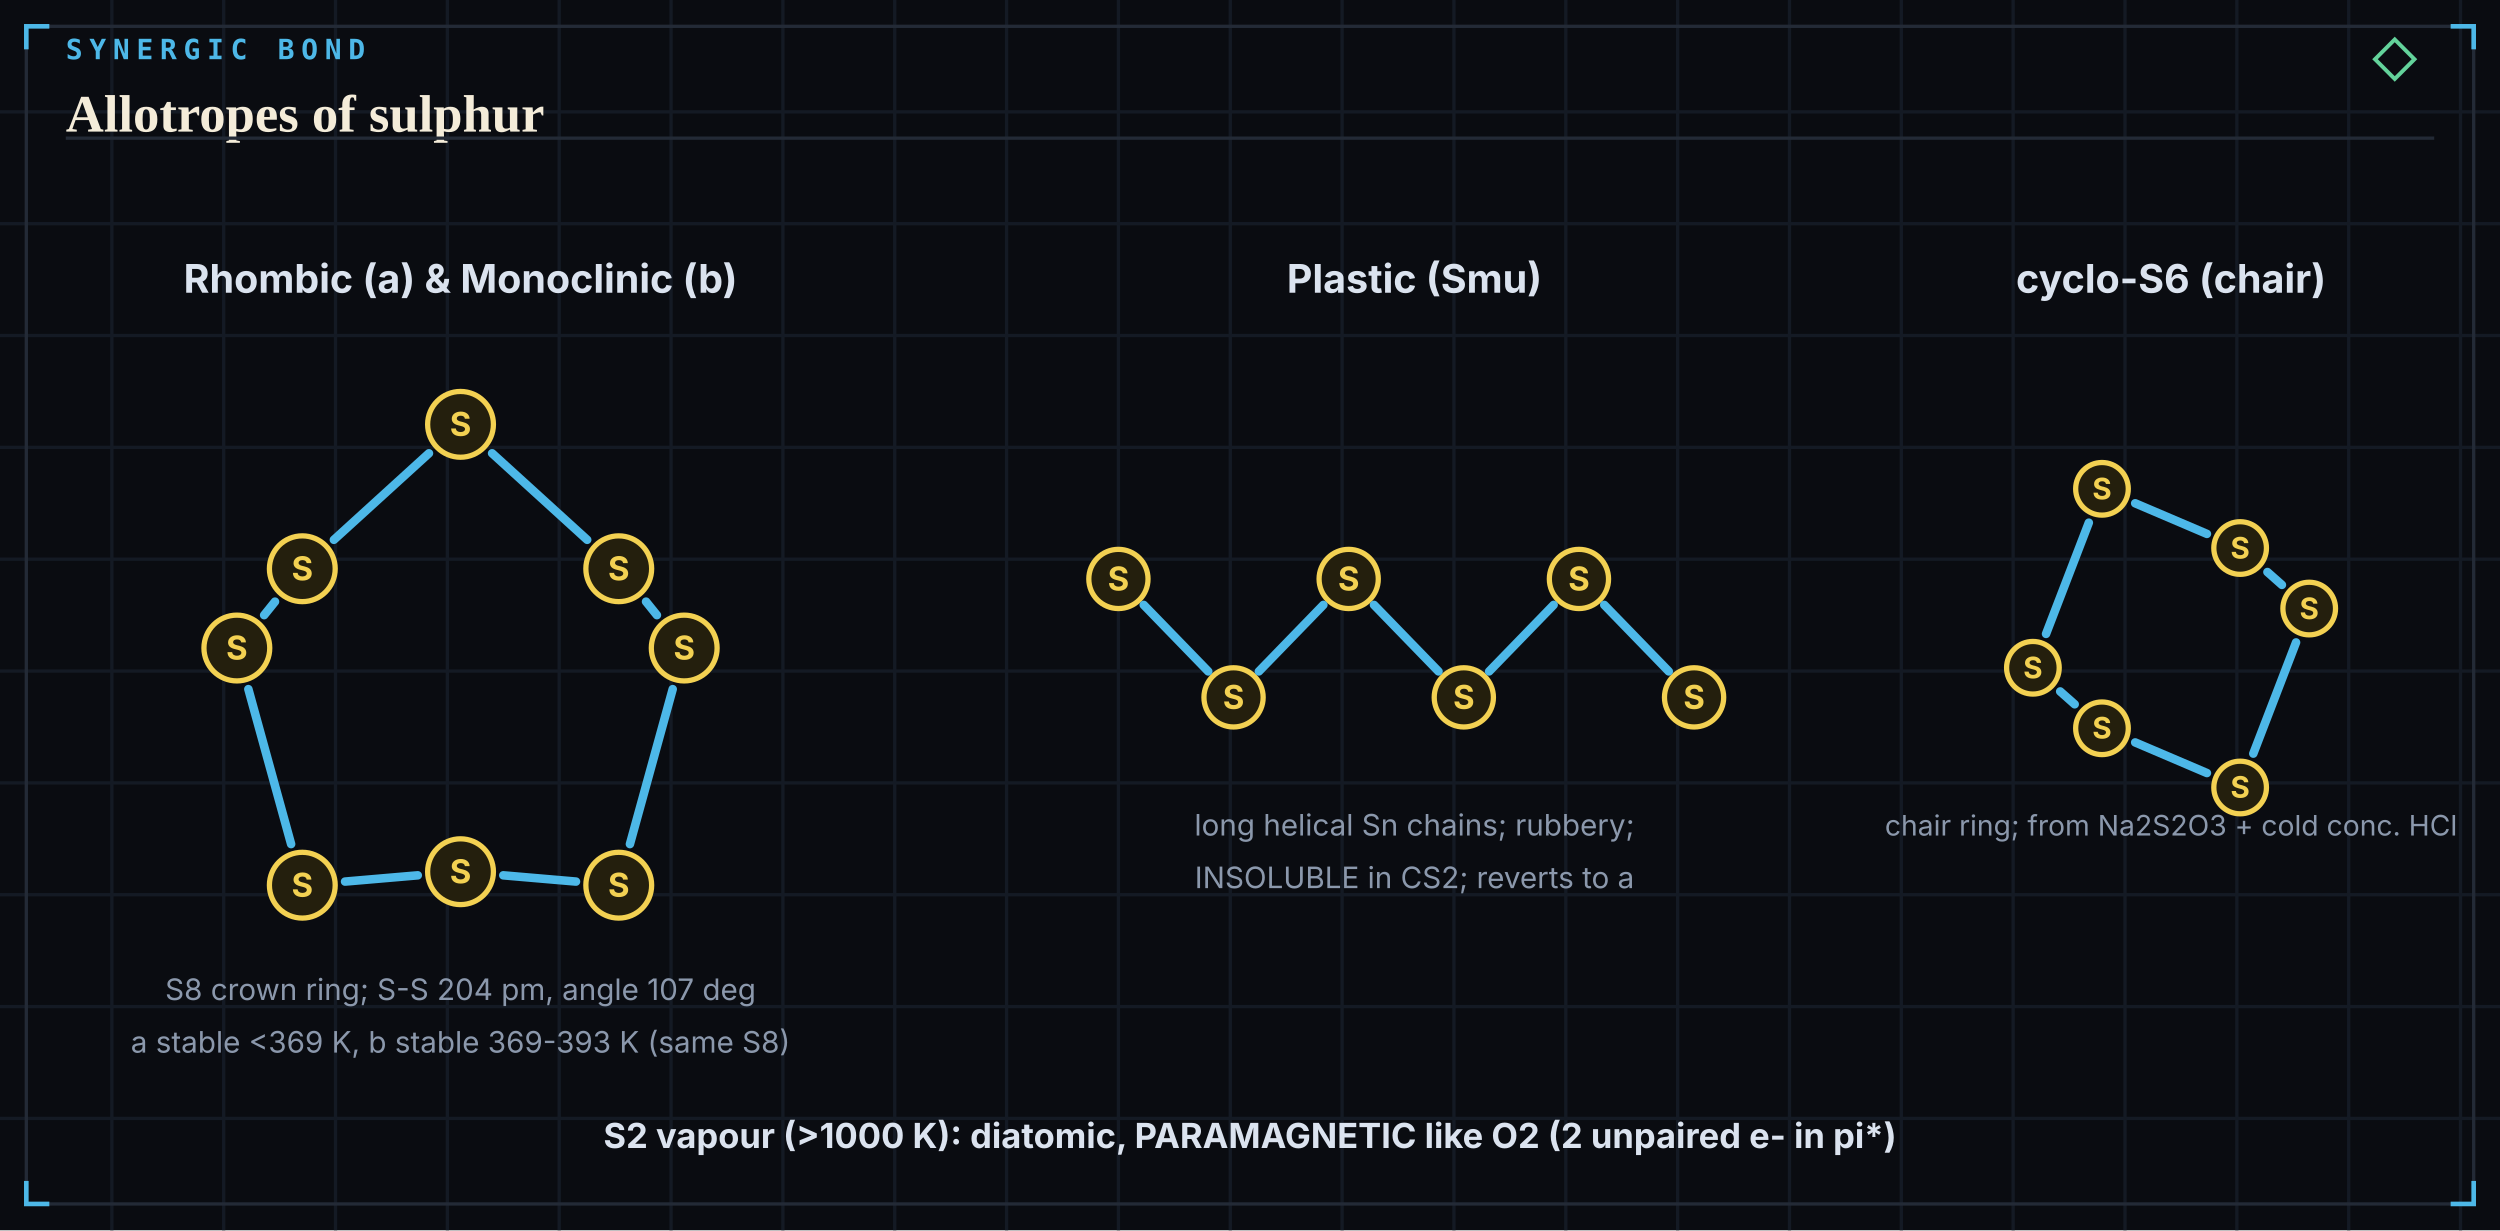
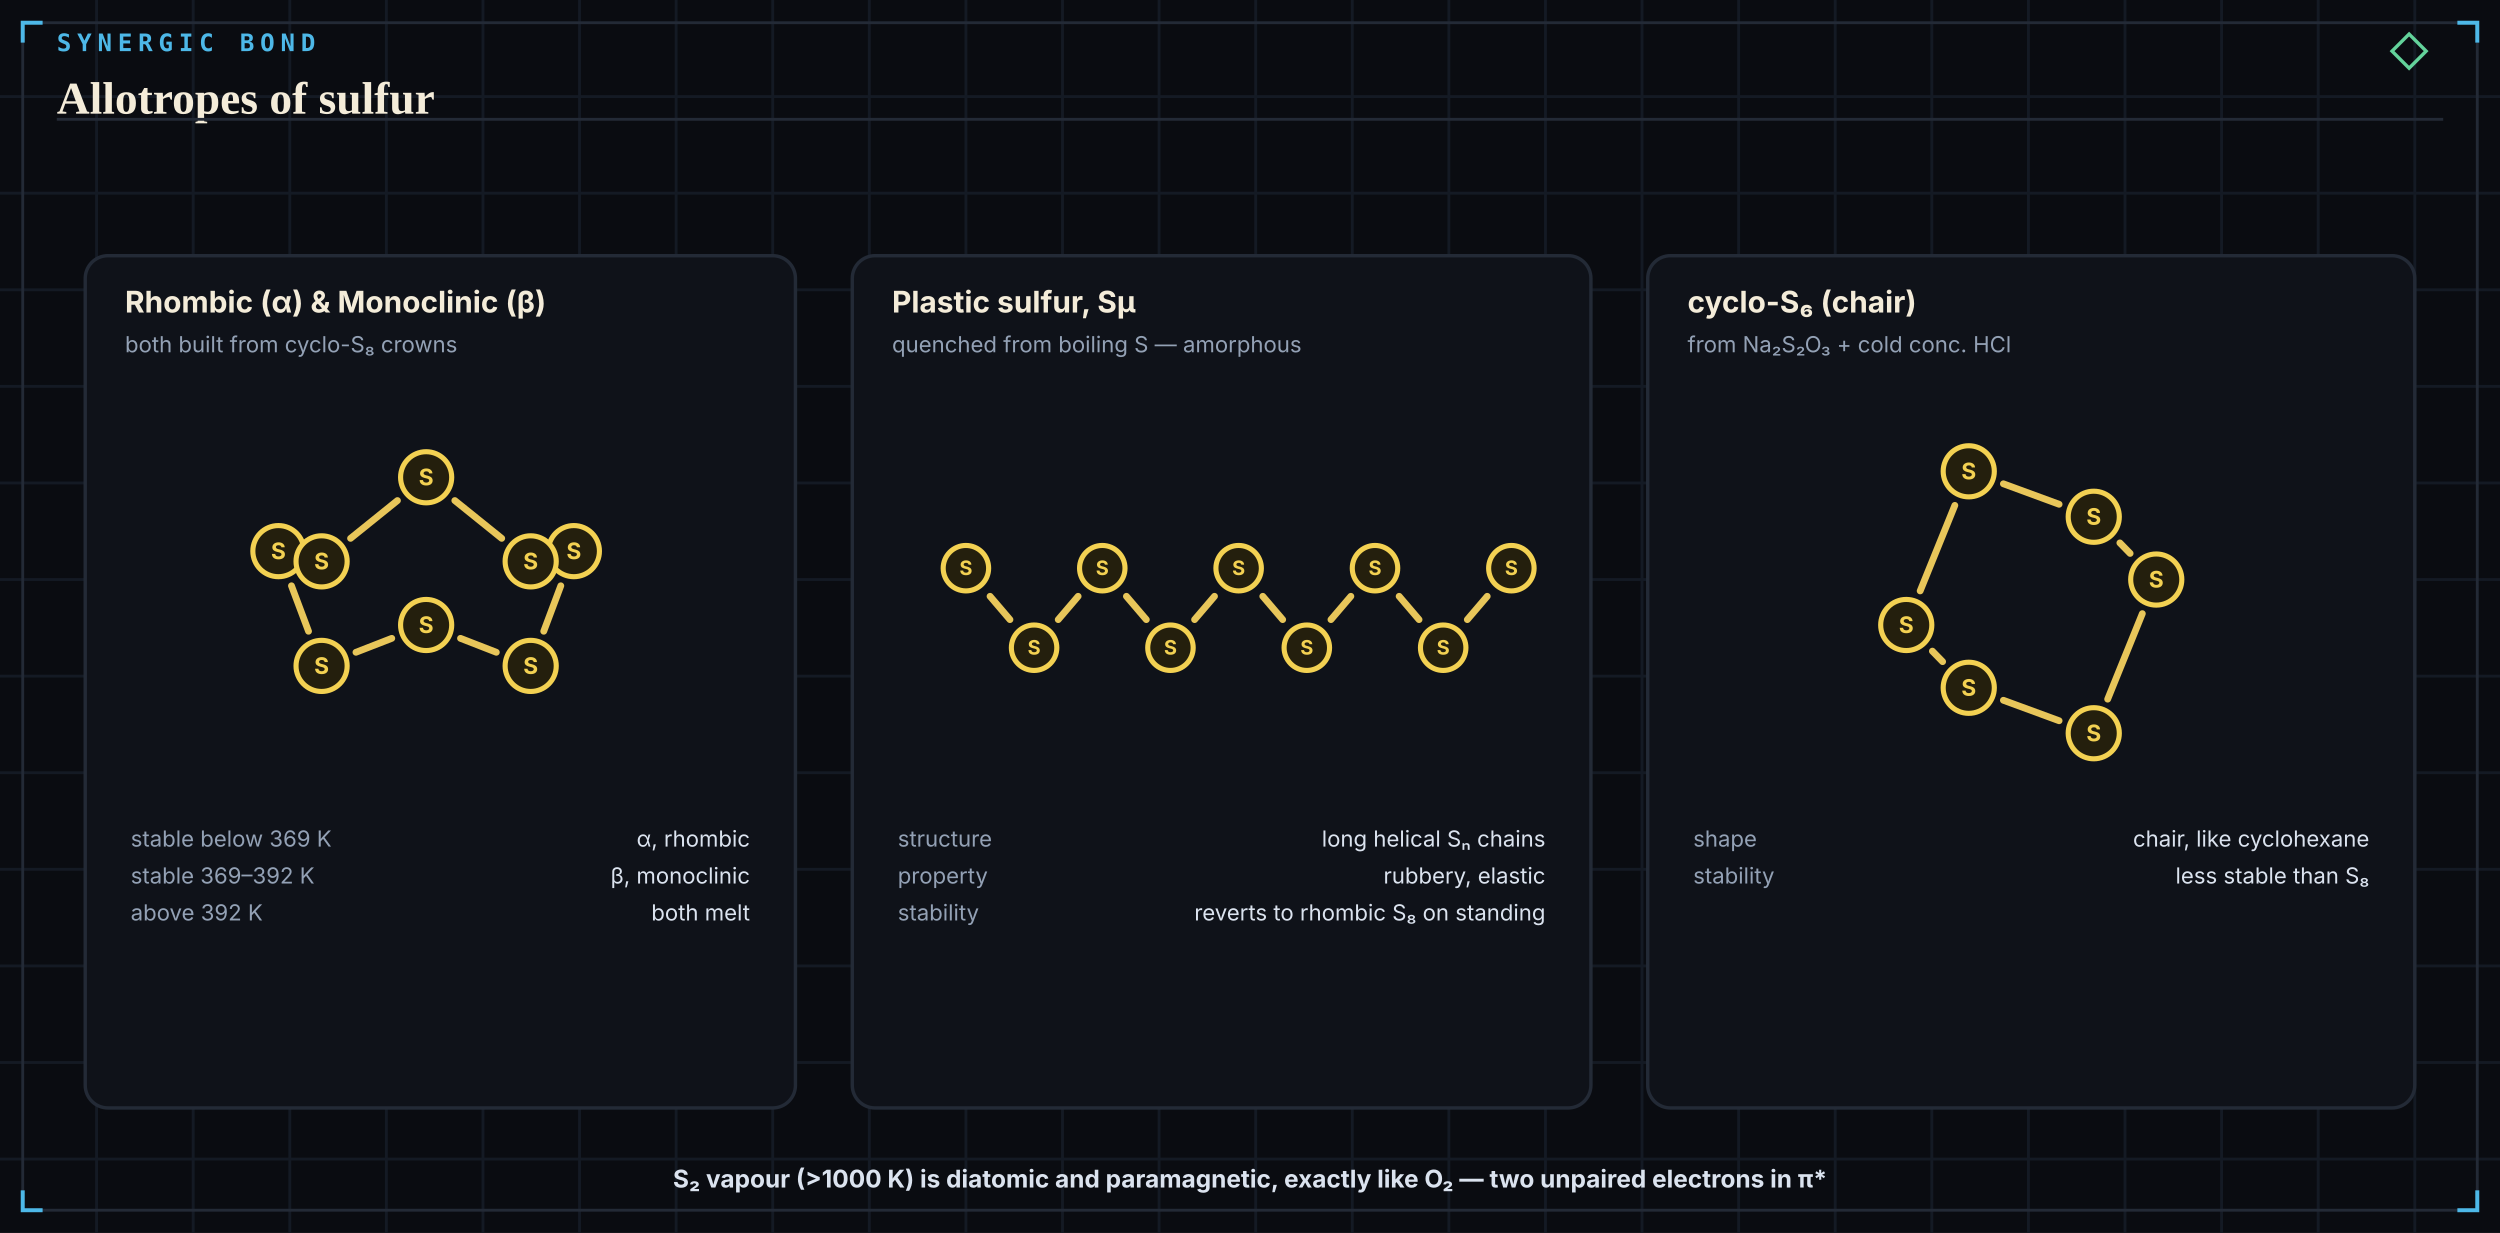
- <svg xmlns="http://www.w3.org/2000/svg" width="760" height="374" viewBox="0 0 760 374" font-family="'Inter','Helvetica Neue',Arial,'DejaVu Sans',sans-serif">
-   <rect width="760" height="374" fill="#0a0c11" />
+ <svg xmlns="http://www.w3.org/2000/svg" width="880" height="434" viewBox="0 0 880 434" font-family="'Inter','Helvetica Neue',Arial,'DejaVu Sans',sans-serif">
+   <rect width="880" height="434" fill="#0a0c11" />
  <g stroke="#141a24" stroke-width="1">
-     <line x1="34" y1="0" x2="34" y2="374" />
-     <line x1="68" y1="0" x2="68" y2="374" />
-     <line x1="102" y1="0" x2="102" y2="374" />
-     <line x1="136" y1="0" x2="136" y2="374" />
-     <line x1="170" y1="0" x2="170" y2="374" />
-     <line x1="204" y1="0" x2="204" y2="374" />
-     <line x1="238" y1="0" x2="238" y2="374" />
-     <line x1="272" y1="0" x2="272" y2="374" />
-     <line x1="306" y1="0" x2="306" y2="374" />
-     <line x1="340" y1="0" x2="340" y2="374" />
-     <line x1="374" y1="0" x2="374" y2="374" />
-     <line x1="408" y1="0" x2="408" y2="374" />
-     <line x1="442" y1="0" x2="442" y2="374" />
-     <line x1="476" y1="0" x2="476" y2="374" />
-     <line x1="510" y1="0" x2="510" y2="374" />
-     <line x1="544" y1="0" x2="544" y2="374" />
-     <line x1="578" y1="0" x2="578" y2="374" />
-     <line x1="612" y1="0" x2="612" y2="374" />
-     <line x1="646" y1="0" x2="646" y2="374" />
-     <line x1="680" y1="0" x2="680" y2="374" />
-     <line x1="714" y1="0" x2="714" y2="374" />
-     <line x1="748" y1="0" x2="748" y2="374" />
-     <line x1="0" y1="34" x2="760" y2="34" />
-     <line x1="0" y1="68" x2="760" y2="68" />
-     <line x1="0" y1="102" x2="760" y2="102" />
-     <line x1="0" y1="136" x2="760" y2="136" />
-     <line x1="0" y1="170" x2="760" y2="170" />
-     <line x1="0" y1="204" x2="760" y2="204" />
-     <line x1="0" y1="238" x2="760" y2="238" />
-     <line x1="0" y1="272" x2="760" y2="272" />
-     <line x1="0" y1="306" x2="760" y2="306" />
-     <line x1="0" y1="340" x2="760" y2="340" />
+     <line x1="34" y1="0" x2="34" y2="434" />
+     <line x1="68" y1="0" x2="68" y2="434" />
+     <line x1="102" y1="0" x2="102" y2="434" />
+     <line x1="136" y1="0" x2="136" y2="434" />
+     <line x1="170" y1="0" x2="170" y2="434" />
+     <line x1="204" y1="0" x2="204" y2="434" />
+     <line x1="238" y1="0" x2="238" y2="434" />
+     <line x1="272" y1="0" x2="272" y2="434" />
+     <line x1="306" y1="0" x2="306" y2="434" />
+     <line x1="340" y1="0" x2="340" y2="434" />
+     <line x1="374" y1="0" x2="374" y2="434" />
+     <line x1="408" y1="0" x2="408" y2="434" />
+     <line x1="442" y1="0" x2="442" y2="434" />
+     <line x1="476" y1="0" x2="476" y2="434" />
+     <line x1="510" y1="0" x2="510" y2="434" />
+     <line x1="544" y1="0" x2="544" y2="434" />
+     <line x1="578" y1="0" x2="578" y2="434" />
+     <line x1="612" y1="0" x2="612" y2="434" />
+     <line x1="646" y1="0" x2="646" y2="434" />
+     <line x1="680" y1="0" x2="680" y2="434" />
+     <line x1="714" y1="0" x2="714" y2="434" />
+     <line x1="748" y1="0" x2="748" y2="434" />
+     <line x1="782" y1="0" x2="782" y2="434" />
+     <line x1="816" y1="0" x2="816" y2="434" />
+     <line x1="850" y1="0" x2="850" y2="434" />
+     <line x1="0" y1="34" x2="880" y2="34" />
+     <line x1="0" y1="68" x2="880" y2="68" />
+     <line x1="0" y1="102" x2="880" y2="102" />
+     <line x1="0" y1="136" x2="880" y2="136" />
+     <line x1="0" y1="170" x2="880" y2="170" />
+     <line x1="0" y1="204" x2="880" y2="204" />
+     <line x1="0" y1="238" x2="880" y2="238" />
+     <line x1="0" y1="272" x2="880" y2="272" />
+     <line x1="0" y1="306" x2="880" y2="306" />
+     <line x1="0" y1="340" x2="880" y2="340" />
+     <line x1="0" y1="374" x2="880" y2="374" />
+     <line x1="0" y1="408" x2="880" y2="408" />
  </g>
-   <rect x="8" y="8" width="744" height="358" fill="none" stroke="#232a36" stroke-width="1" />
+   <rect x="8" y="8" width="864" height="418" fill="none" stroke="#232a36" stroke-width="1" />
  <path d="M 8 15 L 8 8 L 15 8" stroke="#4db8e8" stroke-width="1.4" fill="none" />
-   <path d="M 752 15 L 752 8 L 745 8" stroke="#4db8e8" stroke-width="1.4" fill="none" />
-   <path d="M 8 359 L 8 366 L 15 366" stroke="#4db8e8" stroke-width="1.4" fill="none" />
-   <path d="M 752 359 L 752 366 L 745 366" stroke="#4db8e8" stroke-width="1.4" fill="none" />
+   <path d="M 872 15 L 872 8 L 865 8" stroke="#4db8e8" stroke-width="1.4" fill="none" />
+   <path d="M 8 419 L 8 426 L 15 426" stroke="#4db8e8" stroke-width="1.4" fill="none" />
+   <path d="M 872 419 L 872 426 L 865 426" stroke="#4db8e8" stroke-width="1.4" fill="none" />
  <text x="20" y="18" font-size="8.5" font-weight="bold" fill="#4db8e8" text-anchor="start" font-family="'SF Mono','DejaVu Sans Mono',ui-monospace,Menlo,monospace" letter-spacing="0.24em">SYNERGIC BOND</text>
-   <path d="M 728 12 l 6 6 l -6 6 l -6 -6 z" fill="none" stroke="#63d39b" stroke-width="1.2" />
-   <text x="20" y="40" font-size="16" font-weight="bold" fill="#f4ecd9" text-anchor="start" font-family="'Georgia','Times New Roman',serif">Allotropes of sulphur</text>
-   <line x1="20" y1="42" x2="740" y2="42" stroke="#232a36" stroke-width="1" />
+   <path d="M 848 12 l 6 6 l -6 6 l -6 -6 z" fill="none" stroke="#63d39b" stroke-width="1.2" />
+   <text x="20" y="40" font-size="16" font-weight="bold" fill="#f4ecd9" text-anchor="start" font-family="'Georgia','Times New Roman',serif">Allotropes of sulfur</text>
+   <line x1="20" y1="42" x2="860" y2="42" stroke="#232a36" stroke-width="1" />
  <g transform="translate(0,34)">
-     <text x="140.0" y="55.0" font-size="12" font-weight="bold" fill="#dbe3ef" text-anchor="middle">Rhombic (a) &amp; Monoclinic (b)</text>
-     <line x1="149.6" y1="103.8" x2="178.5" y2="130.1" stroke="#4db8e8" stroke-width="2.6" stroke-linecap="round" />
-     <line x1="196.4" y1="148.9" x2="199.7" y2="153.0" stroke="#4db8e8" stroke-width="2.6" stroke-linecap="round" />
-     <line x1="204.5" y1="175.5" x2="191.5" y2="222.6" stroke="#4db8e8" stroke-width="2.6" stroke-linecap="round" />
-     <line x1="175.1" y1="234.0" x2="153.0" y2="232.1" stroke="#4db8e8" stroke-width="2.6" stroke-linecap="round" />
-     <line x1="127.0" y1="232.1" x2="104.9" y2="234.0" stroke="#4db8e8" stroke-width="2.6" stroke-linecap="round" />
-     <line x1="88.5" y1="222.6" x2="75.5" y2="175.5" stroke="#4db8e8" stroke-width="2.6" stroke-linecap="round" />
-     <line x1="80.3" y1="153.0" x2="83.6" y2="148.9" stroke="#4db8e8" stroke-width="2.6" stroke-linecap="round" />
-     <line x1="101.5" y1="130.1" x2="130.4" y2="103.8" stroke="#4db8e8" stroke-width="2.6" stroke-linecap="round" />
-     <circle cx="140.0" cy="95.0" r="10" fill="#241f0d" stroke="#f3d152" stroke-width="1.6" />
-     <text x="140.0" y="98.5" font-size="10" font-weight="bold" fill="#f3d152" text-anchor="middle">S</text>
-     <circle cx="188.1" cy="138.9" r="10" fill="#241f0d" stroke="#f3d152" stroke-width="1.6" />
-     <text x="188.1" y="142.4" font-size="10" font-weight="bold" fill="#f3d152" text-anchor="middle">S</text>
-     <circle cx="208.0" cy="163.0" r="10" fill="#241f0d" stroke="#f3d152" stroke-width="1.6" />
-     <text x="208.0" y="166.5" font-size="10" font-weight="bold" fill="#f3d152" text-anchor="middle">S</text>
-     <circle cx="188.1" cy="235.1" r="10" fill="#241f0d" stroke="#f3d152" stroke-width="1.6" />
-     <text x="188.1" y="238.6" font-size="10" font-weight="bold" fill="#f3d152" text-anchor="middle">S</text>
-     <circle cx="140.0" cy="231.0" r="10" fill="#241f0d" stroke="#f3d152" stroke-width="1.6" />
-     <text x="140.0" y="234.5" font-size="10" font-weight="bold" fill="#f3d152" text-anchor="middle">S</text>
-     <circle cx="91.9" cy="235.1" r="10" fill="#241f0d" stroke="#f3d152" stroke-width="1.6" />
-     <text x="91.9" y="238.6" font-size="10" font-weight="bold" fill="#f3d152" text-anchor="middle">S</text>
-     <circle cx="72.0" cy="163.0" r="10" fill="#241f0d" stroke="#f3d152" stroke-width="1.6" />
-     <text x="72.0" y="166.5" font-size="10" font-weight="bold" fill="#f3d152" text-anchor="middle">S</text>
-     <circle cx="91.9" cy="138.9" r="10" fill="#241f0d" stroke="#f3d152" stroke-width="1.6" />
-     <text x="91.9" y="142.4" font-size="10" font-weight="bold" fill="#f3d152" text-anchor="middle">S</text>
-     <text x="140.0" y="270.0" font-size="9" font-weight="normal" fill="#8b98ac" text-anchor="middle">S8 crown ring;  S-S 204 pm, angle 107 deg</text>
-     <text x="140.0" y="286.0" font-size="9" font-weight="normal" fill="#8b98ac" text-anchor="middle">a stable &lt;369 K, b stable 369-393 K (same S8)</text>
-     <text x="430.0" y="55.0" font-size="12" font-weight="bold" fill="#dbe3ef" text-anchor="middle">Plastic (Smu)</text>
-     <circle cx="340.0" cy="142.0" r="9" fill="#241f0d" stroke="#f3d152" stroke-width="1.6" />
-     <text x="340.0" y="145.5" font-size="10" font-weight="bold" fill="#f3d152" text-anchor="middle">S</text>
-     <circle cx="375.0" cy="178.0" r="9" fill="#241f0d" stroke="#f3d152" stroke-width="1.6" />
-     <text x="375.0" y="181.5" font-size="10" font-weight="bold" fill="#f3d152" text-anchor="middle">S</text>
-     <line x1="347.7" y1="149.9" x2="367.3" y2="170.1" stroke="#4db8e8" stroke-width="2.6" stroke-linecap="round" />
-     <circle cx="410.0" cy="142.0" r="9" fill="#241f0d" stroke="#f3d152" stroke-width="1.6" />
-     <text x="410.0" y="145.5" font-size="10" font-weight="bold" fill="#f3d152" text-anchor="middle">S</text>
-     <line x1="382.7" y1="170.1" x2="402.3" y2="149.9" stroke="#4db8e8" stroke-width="2.6" stroke-linecap="round" />
-     <circle cx="445.0" cy="178.0" r="9" fill="#241f0d" stroke="#f3d152" stroke-width="1.6" />
-     <text x="445.0" y="181.5" font-size="10" font-weight="bold" fill="#f3d152" text-anchor="middle">S</text>
-     <line x1="417.7" y1="149.9" x2="437.3" y2="170.1" stroke="#4db8e8" stroke-width="2.6" stroke-linecap="round" />
-     <circle cx="480.0" cy="142.0" r="9" fill="#241f0d" stroke="#f3d152" stroke-width="1.6" />
-     <text x="480.0" y="145.5" font-size="10" font-weight="bold" fill="#f3d152" text-anchor="middle">S</text>
-     <line x1="452.7" y1="170.1" x2="472.3" y2="149.9" stroke="#4db8e8" stroke-width="2.6" stroke-linecap="round" />
-     <circle cx="515.0" cy="178.0" r="9" fill="#241f0d" stroke="#f3d152" stroke-width="1.6" />
-     <text x="515.0" y="181.5" font-size="10" font-weight="bold" fill="#f3d152" text-anchor="middle">S</text>
-     <line x1="487.7" y1="149.9" x2="507.3" y2="170.1" stroke="#4db8e8" stroke-width="2.6" stroke-linecap="round" />
-     <text x="430.0" y="220.0" font-size="9" font-weight="normal" fill="#8b98ac" text-anchor="middle">long helical Sn chains; rubbery;</text>
-     <text x="430.0" y="236.0" font-size="9" font-weight="normal" fill="#8b98ac" text-anchor="middle">INSOLUBLE in CS2; reverts to a</text>
-     <text x="660.0" y="55.0" font-size="12" font-weight="bold" fill="#dbe3ef" text-anchor="middle">cyclo-S6 (chair)</text>
-     <line x1="698.0" y1="161.3" x2="685.0" y2="195.1" stroke="#4db8e8" stroke-width="2.6" stroke-linecap="round" />
-     <line x1="670.9" y1="201.0" x2="649.1" y2="191.7" stroke="#4db8e8" stroke-width="2.6" stroke-linecap="round" />
-     <line x1="630.7" y1="180.1" x2="626.3" y2="176.2" stroke="#4db8e8" stroke-width="2.6" stroke-linecap="round" />
-     <line x1="622.0" y1="158.7" x2="635.0" y2="124.9" stroke="#4db8e8" stroke-width="2.6" stroke-linecap="round" />
-     <line x1="649.1" y1="119.0" x2="670.9" y2="128.3" stroke="#4db8e8" stroke-width="2.6" stroke-linecap="round" />
-     <line x1="689.3" y1="139.9" x2="693.7" y2="143.8" stroke="#4db8e8" stroke-width="2.6" stroke-linecap="round" />
-     <circle cx="702.0" cy="151.0" r="8" fill="#241f0d" stroke="#f3d152" stroke-width="1.6" />
-     <text x="702.0" y="154.2" font-size="9" font-weight="bold" fill="#f3d152" text-anchor="middle">S</text>
-     <circle cx="681.0" cy="205.4" r="8" fill="#241f0d" stroke="#f3d152" stroke-width="1.6" />
-     <text x="681.0" y="208.5" font-size="9" font-weight="bold" fill="#f3d152" text-anchor="middle">S</text>
-     <circle cx="639.0" cy="187.4" r="8" fill="#241f0d" stroke="#f3d152" stroke-width="1.6" />
-     <text x="639.0" y="190.5" font-size="9" font-weight="bold" fill="#f3d152" text-anchor="middle">S</text>
-     <circle cx="618.0" cy="169.0" r="8" fill="#241f0d" stroke="#f3d152" stroke-width="1.6" />
-     <text x="618.0" y="172.2" font-size="9" font-weight="bold" fill="#f3d152" text-anchor="middle">S</text>
-     <circle cx="639.0" cy="114.6" r="8" fill="#241f0d" stroke="#f3d152" stroke-width="1.6" />
-     <text x="639.0" y="117.8" font-size="9" font-weight="bold" fill="#f3d152" text-anchor="middle">S</text>
-     <circle cx="681.0" cy="132.6" r="8" fill="#241f0d" stroke="#f3d152" stroke-width="1.6" />
-     <text x="681.0" y="135.8" font-size="9" font-weight="bold" fill="#f3d152" text-anchor="middle">S</text>
-     <text x="660.0" y="220.0" font-size="8.6" font-weight="normal" fill="#8b98ac" text-anchor="middle">chair ring; from Na2S2O3 + cold conc. HCl</text>
-     <text x="380.0" y="315.0" font-size="10.5" font-weight="bold" fill="#dbe3ef" text-anchor="middle">S2 vapour (&gt;1000 K):  diatomic, PARAMAGNETIC like O2  (2 unpaired e- in pi*)</text>
+     <rect x="30" y="56" width="250" height="300" rx="8" fill="#0f1219" stroke="#232a36" stroke-width="1.2" />
+     <text x="44" y="76" font-size="10.5" font-weight="bold" fill="#f4ecd9">Rhombic (α) &amp; Monoclinic (β)</text>
+     <text x="44" y="90" font-size="7.8" fill="#93a1b5">both built from cyclo-S₈ crowns</text>
+     <line x1="197.4" y1="172.2" x2="191.4" y2="188.2" stroke="#e8c65a" stroke-width="2.4" stroke-linecap="round" />
+     <line x1="174.7" y1="195.6" x2="162.1" y2="190.7" stroke="#e8c65a" stroke-width="2.4" stroke-linecap="round" />
+     <line x1="137.9" y1="190.7" x2="125.3" y2="195.6" stroke="#e8c65a" stroke-width="2.4" stroke-linecap="round" />
+     <line x1="108.6" y1="188.2" x2="102.6" y2="172.2" stroke="#e8c65a" stroke-width="2.4" stroke-linecap="round" />
+     <line x1="110.6" y1="163.0" x2="100.6" y2="160.6" stroke="#e8c65a" stroke-width="2.4" stroke-linecap="round" />
+     <line x1="123.4" y1="155.5" x2="139.9" y2="142.2" stroke="#e8c65a" stroke-width="2.4" stroke-linecap="round" />
+     <line x1="160.1" y1="142.2" x2="176.6" y2="155.5" stroke="#e8c65a" stroke-width="2.4" stroke-linecap="round" />
+     <line x1="199.4" y1="160.6" x2="189.4" y2="163.0" stroke="#e8c65a" stroke-width="2.4" stroke-linecap="round" />
+     <circle cx="202.0" cy="160.0" r="9" fill="#241f0d" stroke="#f3d152" stroke-width="1.8" />
+     <text x="202.0" y="162.8" font-size="8" font-weight="bold" fill="#f3d152" text-anchor="middle">S</text>
+     <circle cx="186.8" cy="200.4" r="9" fill="#241f0d" stroke="#f3d152" stroke-width="1.8" />
+     <text x="186.8" y="203.2" font-size="8" font-weight="bold" fill="#f3d152" text-anchor="middle">S</text>
+     <circle cx="150.0" cy="186.0" r="9" fill="#241f0d" stroke="#f3d152" stroke-width="1.8" />
+     <text x="150.0" y="188.8" font-size="8" font-weight="bold" fill="#f3d152" text-anchor="middle">S</text>
+     <circle cx="113.2" cy="200.4" r="9" fill="#241f0d" stroke="#f3d152" stroke-width="1.8" />
+     <text x="113.2" y="203.2" font-size="8" font-weight="bold" fill="#f3d152" text-anchor="middle">S</text>
+     <circle cx="98.0" cy="160.0" r="9" fill="#241f0d" stroke="#f3d152" stroke-width="1.8" />
+     <text x="98.0" y="162.8" font-size="8" font-weight="bold" fill="#f3d152" text-anchor="middle">S</text>
+     <circle cx="113.2" cy="163.6" r="9" fill="#241f0d" stroke="#f3d152" stroke-width="1.8" />
+     <text x="113.2" y="166.4" font-size="8" font-weight="bold" fill="#f3d152" text-anchor="middle">S</text>
+     <circle cx="150.0" cy="134.0" r="9" fill="#241f0d" stroke="#f3d152" stroke-width="1.8" />
+     <text x="150.0" y="136.8" font-size="8" font-weight="bold" fill="#f3d152" text-anchor="middle">S</text>
+     <circle cx="186.8" cy="163.6" r="9" fill="#241f0d" stroke="#f3d152" stroke-width="1.8" />
+     <text x="186.8" y="166.4" font-size="8" font-weight="bold" fill="#f3d152" text-anchor="middle">S</text>
+     <text x="46" y="264" font-size="7.8" fill="#93a1b5">stable below 369 K</text>
+     <text x="264" y="264" font-size="7.8" fill="#dbe3ef" text-anchor="end">α, rhombic</text>
+     <text x="46" y="277" font-size="7.8" fill="#93a1b5">stable 369–392 K</text>
+     <text x="264" y="277" font-size="7.8" fill="#dbe3ef" text-anchor="end">β, monoclinic</text>
+     <text x="46" y="290" font-size="7.8" fill="#93a1b5">above 392 K</text>
+     <text x="264" y="290" font-size="7.8" fill="#dbe3ef" text-anchor="end">both melt</text>
+     <rect x="300" y="56" width="260" height="300" rx="8" fill="#0f1219" stroke="#232a36" stroke-width="1.2" />
+     <text x="314" y="76" font-size="10.5" font-weight="bold" fill="#f4ecd9">Plastic sulfur, Sμ</text>
+     <text x="314" y="90" font-size="7.8" fill="#93a1b5">quenched from boiling S — amorphous</text>
+     <line x1="348.5" y1="175.9" x2="355.5" y2="184.1" stroke="#e8c65a" stroke-width="2.4" stroke-linecap="round" />
+     <line x1="372.5" y1="184.1" x2="379.5" y2="175.9" stroke="#e8c65a" stroke-width="2.4" stroke-linecap="round" />
+     <line x1="396.5" y1="175.9" x2="403.5" y2="184.1" stroke="#e8c65a" stroke-width="2.4" stroke-linecap="round" />
+     <line x1="420.5" y1="184.1" x2="427.5" y2="175.9" stroke="#e8c65a" stroke-width="2.4" stroke-linecap="round" />
+     <line x1="444.5" y1="175.9" x2="451.5" y2="184.1" stroke="#e8c65a" stroke-width="2.4" stroke-linecap="round" />
+     <line x1="468.5" y1="184.1" x2="475.5" y2="175.9" stroke="#e8c65a" stroke-width="2.4" stroke-linecap="round" />
+     <line x1="492.5" y1="175.9" x2="499.5" y2="184.1" stroke="#e8c65a" stroke-width="2.4" stroke-linecap="round" />
+     <line x1="516.5" y1="184.1" x2="523.5" y2="175.9" stroke="#e8c65a" stroke-width="2.4" stroke-linecap="round" />
+     <circle cx="340.0" cy="166.0" r="8" fill="#241f0d" stroke="#f3d152" stroke-width="1.8" />
+     <text x="340.0" y="168.4" font-size="7" font-weight="bold" fill="#f3d152" text-anchor="middle">S</text>
+     <circle cx="364.0" cy="194.0" r="8" fill="#241f0d" stroke="#f3d152" stroke-width="1.8" />
+     <text x="364.0" y="196.4" font-size="7" font-weight="bold" fill="#f3d152" text-anchor="middle">S</text>
+     <circle cx="388.0" cy="166.0" r="8" fill="#241f0d" stroke="#f3d152" stroke-width="1.8" />
+     <text x="388.0" y="168.4" font-size="7" font-weight="bold" fill="#f3d152" text-anchor="middle">S</text>
+     <circle cx="412.0" cy="194.0" r="8" fill="#241f0d" stroke="#f3d152" stroke-width="1.8" />
+     <text x="412.0" y="196.4" font-size="7" font-weight="bold" fill="#f3d152" text-anchor="middle">S</text>
+     <circle cx="436.0" cy="166.0" r="8" fill="#241f0d" stroke="#f3d152" stroke-width="1.8" />
+     <text x="436.0" y="168.4" font-size="7" font-weight="bold" fill="#f3d152" text-anchor="middle">S</text>
+     <circle cx="460.0" cy="194.0" r="8" fill="#241f0d" stroke="#f3d152" stroke-width="1.8" />
+     <text x="460.0" y="196.4" font-size="7" font-weight="bold" fill="#f3d152" text-anchor="middle">S</text>
+     <circle cx="484.0" cy="166.0" r="8" fill="#241f0d" stroke="#f3d152" stroke-width="1.8" />
+     <text x="484.0" y="168.4" font-size="7" font-weight="bold" fill="#f3d152" text-anchor="middle">S</text>
+     <circle cx="508.0" cy="194.0" r="8" fill="#241f0d" stroke="#f3d152" stroke-width="1.8" />
+     <text x="508.0" y="196.4" font-size="7" font-weight="bold" fill="#f3d152" text-anchor="middle">S</text>
+     <circle cx="532.0" cy="166.0" r="8" fill="#241f0d" stroke="#f3d152" stroke-width="1.8" />
+     <text x="532.0" y="168.4" font-size="7" font-weight="bold" fill="#f3d152" text-anchor="middle">S</text>
+     <text x="316" y="264" font-size="7.8" fill="#93a1b5">structure</text>
+     <text x="544" y="264" font-size="7.8" fill="#dbe3ef" text-anchor="end">long helical Sₙ chains</text>
+     <text x="316" y="277" font-size="7.8" fill="#93a1b5">property</text>
+     <text x="544" y="277" font-size="7.8" fill="#dbe3ef" text-anchor="end">rubbery, elastic</text>
+     <text x="316" y="290" font-size="7.8" fill="#93a1b5">stability</text>
+     <text x="544" y="290" font-size="7.8" fill="#dbe3ef" text-anchor="end">reverts to rhombic S₈ on standing</text>
+     <rect x="580" y="56" width="270" height="300" rx="8" fill="#0f1219" stroke="#232a36" stroke-width="1.2" />
+     <text x="594" y="76" font-size="10.5" font-weight="bold" fill="#f4ecd9">cyclo-S₆ (chair)</text>
+     <text x="594" y="90" font-size="7.8" fill="#93a1b5">from Na₂S₂O₃ + cold conc. HCl</text>
+     <line x1="754.1" y1="182.0" x2="741.9" y2="212.1" stroke="#e8c65a" stroke-width="2.4" stroke-linecap="round" />
+     <line x1="724.8" y1="219.7" x2="705.2" y2="212.5" stroke="#e8c65a" stroke-width="2.4" stroke-linecap="round" />
+     <line x1="683.8" y1="198.9" x2="680.2" y2="195.2" stroke="#e8c65a" stroke-width="2.4" stroke-linecap="round" />
+     <line x1="675.9" y1="174.0" x2="688.1" y2="143.9" stroke="#e8c65a" stroke-width="2.4" stroke-linecap="round" />
+     <line x1="705.2" y1="136.3" x2="724.8" y2="143.5" stroke="#e8c65a" stroke-width="2.4" stroke-linecap="round" />
+     <line x1="746.2" y1="157.1" x2="749.8" y2="160.8" stroke="#e8c65a" stroke-width="2.4" stroke-linecap="round" />
+     <circle cx="759.0" cy="170.0" r="9" fill="#241f0d" stroke="#f3d152" stroke-width="1.8" />
+     <text x="759.0" y="172.8" font-size="8" font-weight="bold" fill="#f3d152" text-anchor="middle">S</text>
+     <circle cx="737.0" cy="224.1" r="9" fill="#241f0d" stroke="#f3d152" stroke-width="1.8" />
+     <text x="737.0" y="226.9" font-size="8" font-weight="bold" fill="#f3d152" text-anchor="middle">S</text>
+     <circle cx="693.0" cy="208.1" r="9" fill="#241f0d" stroke="#f3d152" stroke-width="1.8" />
+     <text x="693.0" y="210.9" font-size="8" font-weight="bold" fill="#f3d152" text-anchor="middle">S</text>
+     <circle cx="671.0" cy="186.0" r="9" fill="#241f0d" stroke="#f3d152" stroke-width="1.8" />
+     <text x="671.0" y="188.8" font-size="8" font-weight="bold" fill="#f3d152" text-anchor="middle">S</text>
+     <circle cx="693.0" cy="131.9" r="9" fill="#241f0d" stroke="#f3d152" stroke-width="1.8" />
+     <text x="693.0" y="134.7" font-size="8" font-weight="bold" fill="#f3d152" text-anchor="middle">S</text>
+     <circle cx="737.0" cy="147.9" r="9" fill="#241f0d" stroke="#f3d152" stroke-width="1.8" />
+     <text x="737.0" y="150.7" font-size="8" font-weight="bold" fill="#f3d152" text-anchor="middle">S</text>
+     <text x="596" y="264" font-size="7.8" fill="#93a1b5">shape</text>
+     <text x="834" y="264" font-size="7.8" fill="#dbe3ef" text-anchor="end">chair, like cyclohexane</text>
+     <text x="596" y="277" font-size="7.8" fill="#93a1b5">stability</text>
+     <text x="834" y="277" font-size="7.8" fill="#dbe3ef" text-anchor="end">less stable than S₈</text>
+     <text x="440.0" y="384.0" font-size="8.6" font-weight="bold" fill="#dbe3ef" text-anchor="middle">S₂ vapour (&gt;1000 K) is diatomic and paramagnetic, exactly like O₂ — two unpaired electrons in π*</text>
  </g>
</svg>
